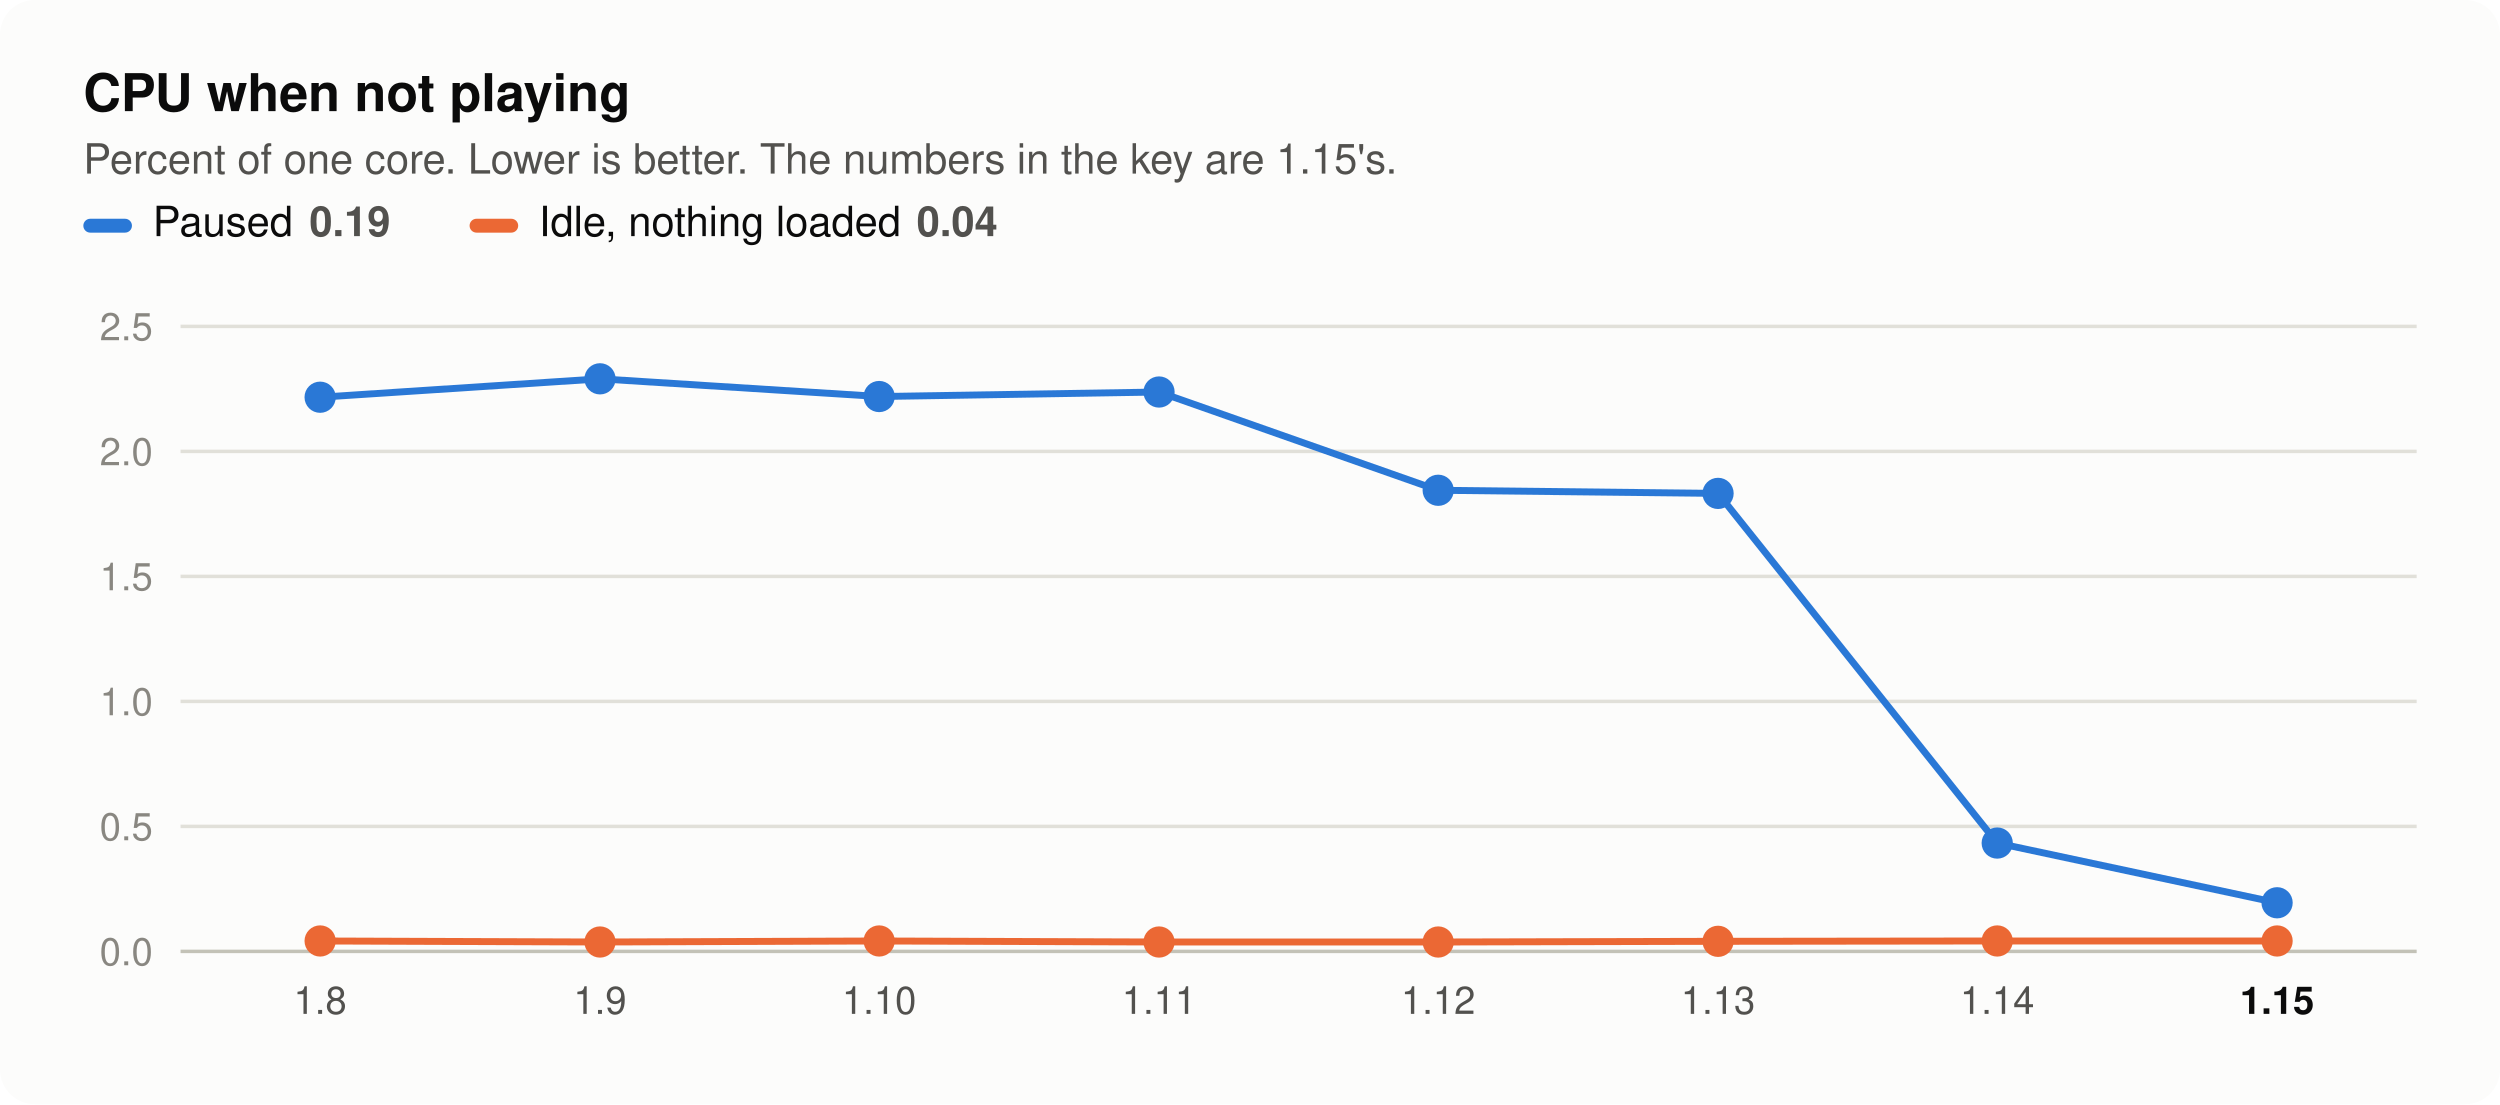
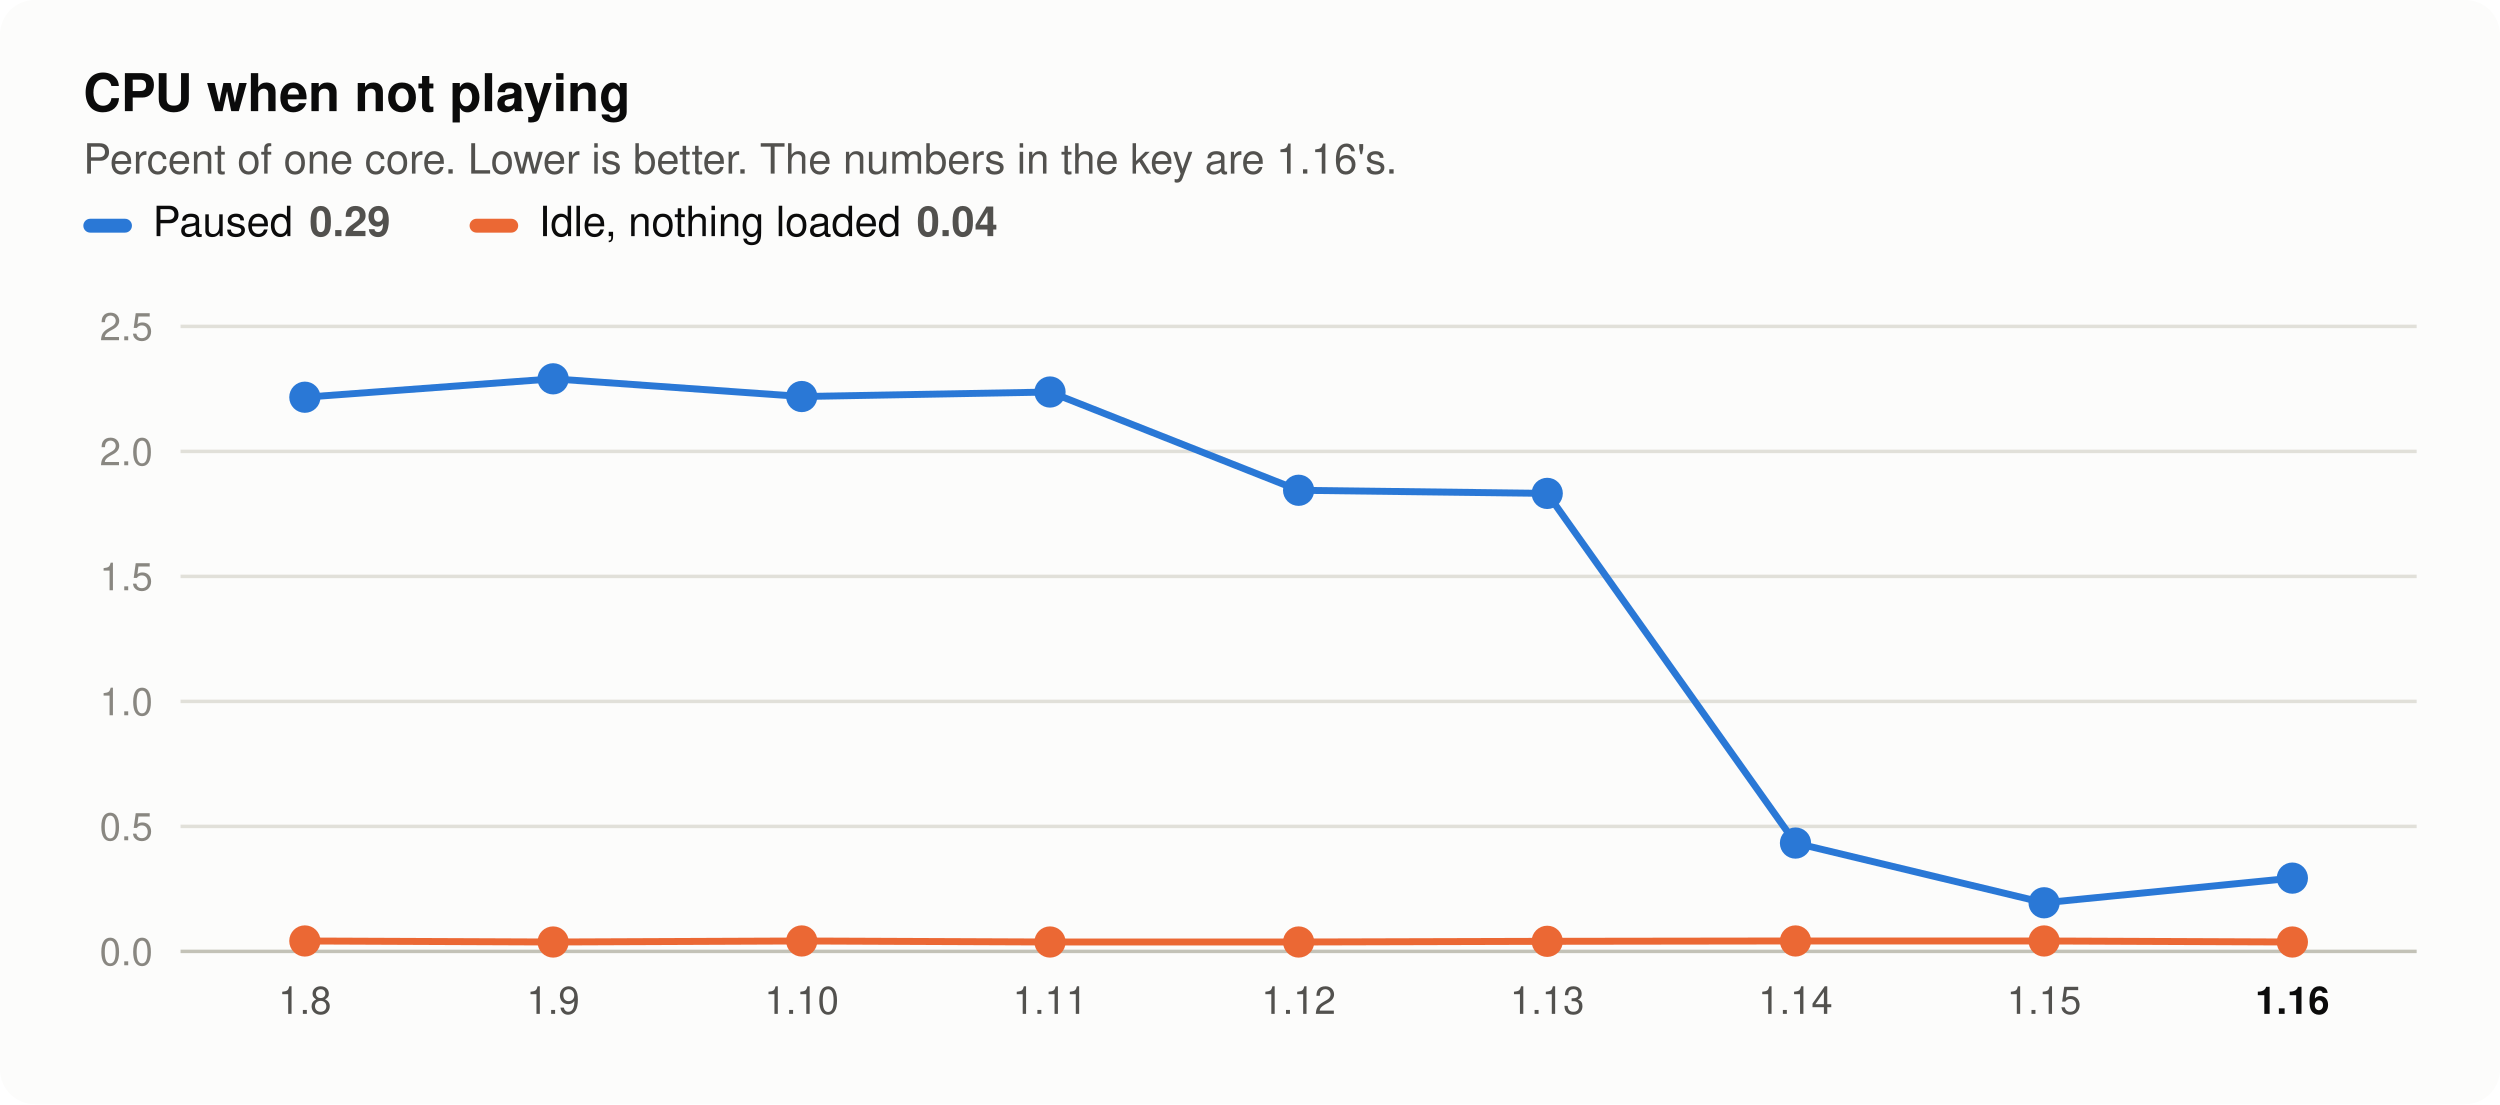
<svg xmlns="http://www.w3.org/2000/svg" viewBox="0 0 720 318" width="720" height="318" font-family="-apple-system,BlinkMacSystemFont,'Segoe UI',Helvetica,Arial,sans-serif" role="img" aria-label="CPU when not playing">
  <style>.bg{fill:#fcfcfb}.t{fill:#0b0b0b}.m{fill:#52514e}.q{fill:#898781}.box{fill:#f0efec}.g{stroke:#e1e0d9}.a{stroke:#c3c2b7}.k{stroke:#b9b8b2}.ring{stroke:#fcfcfb}.s0{fill:#2a78d6;stroke:#2a78d6}.s1{fill:#eb6834;stroke:#eb6834}@media (prefers-color-scheme:dark){.bg{fill:#1a1a19}.t{fill:#f0efec}.m{fill:#c3c2b7}.q{fill:#898781}.box{fill:#262624}.g{stroke:#2c2c2a}.a{stroke:#383835}.k{stroke:#55554f}.ring{stroke:#1a1a19}.s0{fill:#3987e5;stroke:#3987e5}.s1{fill:#d95926;stroke:#d95926}}text{font-variant-numeric:tabular-nums}.ln{fill:none;stroke-linejoin:round;stroke-linecap:round}rect.s0,rect.s1,rect.s2,rect.s3,rect.s4,rect.s5,rect.s6,rect.s7,rect.sg{stroke:none}</style>
  <rect class="bg" width="720" height="318" rx="10" />
  <text class="t" x="24.0" y="32.0" font-size="15" text-anchor="start" font-weight="600">CPU when not playing</text>
-   <text class="m" x="24.0" y="50.0" font-size="12" text-anchor="start">Percent of one core. Lower is better. The numbers in the key are 1.15's.</text>
+   <text class="m" x="24.0" y="50.0" font-size="12" text-anchor="start">Percent of one core. Lower is better. The numbers in the key are 1.16's.</text>
  <rect class="s0" x="24" y="63.0" width="14" height="4" rx="2" />
  <text class="t" x="44.0" y="68.0" font-size="12" text-anchor="start">Paused</text>
-   <text class="m" x="89.1" y="68.0" font-size="12" text-anchor="start" font-weight="600">0.19</text>
+   <text class="m" x="89.1" y="68.0" font-size="12" text-anchor="start" font-weight="600">0.29</text>
  <rect class="s1" x="135.24" y="63.0" width="14" height="4" rx="2" />
  <text class="t" x="155.2" y="68.0" font-size="12" text-anchor="start">Idle, nothing loaded</text>
  <text class="m" x="264.0" y="68.0" font-size="12" text-anchor="start" font-weight="600">0.04</text>
  <line class="a" x1="52.0" y1="274.0" x2="696.0" y2="274.0" stroke-width="1" />
  <text class="q" x="44.0" y="278.0" font-size="11" text-anchor="end">0.0</text>
  <line class="g" x1="52.0" y1="238.0" x2="696.0" y2="238.0" stroke-width="1" />
  <text class="q" x="44.0" y="242.0" font-size="11" text-anchor="end">0.5</text>
  <line class="g" x1="52.0" y1="202.0" x2="696.0" y2="202.0" stroke-width="1" />
  <text class="q" x="44.0" y="206.0" font-size="11" text-anchor="end">1.0</text>
  <line class="g" x1="52.0" y1="166.0" x2="696.0" y2="166.0" stroke-width="1" />
  <text class="q" x="44.0" y="170.0" font-size="11" text-anchor="end">1.5</text>
  <line class="g" x1="52.0" y1="130.0" x2="696.0" y2="130.0" stroke-width="1" />
  <text class="q" x="44.0" y="134.0" font-size="11" text-anchor="end">2.0</text>
  <line class="g" x1="52.0" y1="94.0" x2="696.0" y2="94.0" stroke-width="1" />
  <text class="q" x="44.0" y="98.0" font-size="11" text-anchor="end">2.5</text>
-   <text class="m" x="92.2" y="292.0" font-size="11" text-anchor="middle">1.8</text>
-   <text class="m" x="172.8" y="292.0" font-size="11" text-anchor="middle">1.9</text>
-   <text class="m" x="253.2" y="292.0" font-size="11" text-anchor="middle">1.10</text>
-   <text class="m" x="333.8" y="292.0" font-size="11" text-anchor="middle">1.11</text>
-   <text class="m" x="414.2" y="292.0" font-size="11" text-anchor="middle">1.12</text>
-   <text class="m" x="494.8" y="292.0" font-size="11" text-anchor="middle">1.13</text>
-   <text class="m" x="575.2" y="292.0" font-size="11" text-anchor="middle">1.14</text>
-   <text class="t" x="655.8" y="292.0" font-size="11" text-anchor="middle" font-weight="600">1.15</text>
-   <path class="ln s0" stroke-width="2" d="M92.2,114.4 L172.8,109.1 L253.2,114.2 L333.8,112.9 L414.2,141.2 L494.8,142.1 L575.2,242.8 L655.8,260.0" />
-   <circle class="s0 ring" cx="92.2" cy="114.4" r="3.5" stroke-width="2" />
-   <circle class="s0 ring" cx="172.8" cy="109.1" r="3.5" stroke-width="2" />
-   <circle class="s0 ring" cx="253.2" cy="114.2" r="3.5" stroke-width="2" />
-   <circle class="s0 ring" cx="333.8" cy="112.9" r="3.5" stroke-width="2" />
-   <circle class="s0 ring" cx="414.2" cy="141.2" r="3.5" stroke-width="2" />
-   <circle class="s0 ring" cx="494.8" cy="142.1" r="3.5" stroke-width="2" />
-   <circle class="s0 ring" cx="575.2" cy="242.8" r="3.5" stroke-width="2" />
-   <circle class="s0 ring" cx="655.8" cy="260.0" r="3.5" stroke-width="2" />
-   <path class="ln s1" stroke-width="2" d="M92.2,271.0 L172.8,271.3 L253.2,271.0 L333.8,271.3 L414.2,271.3 L494.8,271.1 L575.2,271.0 L655.8,271.0" />
-   <circle class="s1 ring" cx="92.2" cy="271.0" r="3.5" stroke-width="2" />
-   <circle class="s1 ring" cx="172.8" cy="271.3" r="3.5" stroke-width="2" />
-   <circle class="s1 ring" cx="253.2" cy="271.0" r="3.5" stroke-width="2" />
-   <circle class="s1 ring" cx="333.8" cy="271.3" r="3.5" stroke-width="2" />
-   <circle class="s1 ring" cx="414.2" cy="271.3" r="3.5" stroke-width="2" />
-   <circle class="s1 ring" cx="494.8" cy="271.1" r="3.5" stroke-width="2" />
-   <circle class="s1 ring" cx="575.2" cy="271.0" r="3.5" stroke-width="2" />
-   <circle class="s1 ring" cx="655.8" cy="271.0" r="3.5" stroke-width="2" />
+   <text class="m" x="87.8" y="292.0" font-size="11" text-anchor="middle">1.8</text>
+   <text class="m" x="159.3" y="292.0" font-size="11" text-anchor="middle">1.9</text>
+   <text class="m" x="230.9" y="292.0" font-size="11" text-anchor="middle">1.10</text>
+   <text class="m" x="302.4" y="292.0" font-size="11" text-anchor="middle">1.11</text>
+   <text class="m" x="374.0" y="292.0" font-size="11" text-anchor="middle">1.12</text>
+   <text class="m" x="445.6" y="292.0" font-size="11" text-anchor="middle">1.13</text>
+   <text class="m" x="517.1" y="292.0" font-size="11" text-anchor="middle">1.14</text>
+   <text class="m" x="588.7" y="292.0" font-size="11" text-anchor="middle">1.15</text>
+   <text class="t" x="660.2" y="292.0" font-size="11" text-anchor="middle" font-weight="600">1.16</text>
+   <path class="ln s0" stroke-width="2" d="M87.8,114.4 L159.3,109.1 L230.9,114.2 L302.4,112.9 L374.0,141.2 L445.6,142.1 L517.1,242.8 L588.7,260.0 L660.2,252.9" />
+   <circle class="s0 ring" cx="87.8" cy="114.4" r="3.5" stroke-width="2" />
+   <circle class="s0 ring" cx="159.3" cy="109.1" r="3.5" stroke-width="2" />
+   <circle class="s0 ring" cx="230.9" cy="114.2" r="3.5" stroke-width="2" />
+   <circle class="s0 ring" cx="302.4" cy="112.9" r="3.5" stroke-width="2" />
+   <circle class="s0 ring" cx="374.0" cy="141.2" r="3.5" stroke-width="2" />
+   <circle class="s0 ring" cx="445.6" cy="142.1" r="3.5" stroke-width="2" />
+   <circle class="s0 ring" cx="517.1" cy="242.8" r="3.5" stroke-width="2" />
+   <circle class="s0 ring" cx="588.7" cy="260.0" r="3.5" stroke-width="2" />
+   <circle class="s0 ring" cx="660.2" cy="252.9" r="3.5" stroke-width="2" />
+   <path class="ln s1" stroke-width="2" d="M87.8,271.0 L159.3,271.3 L230.9,271.0 L302.4,271.3 L374.0,271.3 L445.6,271.1 L517.1,271.0 L588.7,271.0 L660.2,271.3" />
+   <circle class="s1 ring" cx="87.8" cy="271.0" r="3.5" stroke-width="2" />
+   <circle class="s1 ring" cx="159.3" cy="271.3" r="3.5" stroke-width="2" />
+   <circle class="s1 ring" cx="230.9" cy="271.0" r="3.5" stroke-width="2" />
+   <circle class="s1 ring" cx="302.4" cy="271.3" r="3.5" stroke-width="2" />
+   <circle class="s1 ring" cx="374.0" cy="271.3" r="3.5" stroke-width="2" />
+   <circle class="s1 ring" cx="445.6" cy="271.1" r="3.5" stroke-width="2" />
+   <circle class="s1 ring" cx="517.1" cy="271.0" r="3.5" stroke-width="2" />
+   <circle class="s1 ring" cx="588.7" cy="271.0" r="3.5" stroke-width="2" />
+   <circle class="s1 ring" cx="660.2" cy="271.3" r="3.5" stroke-width="2" />
</svg>
